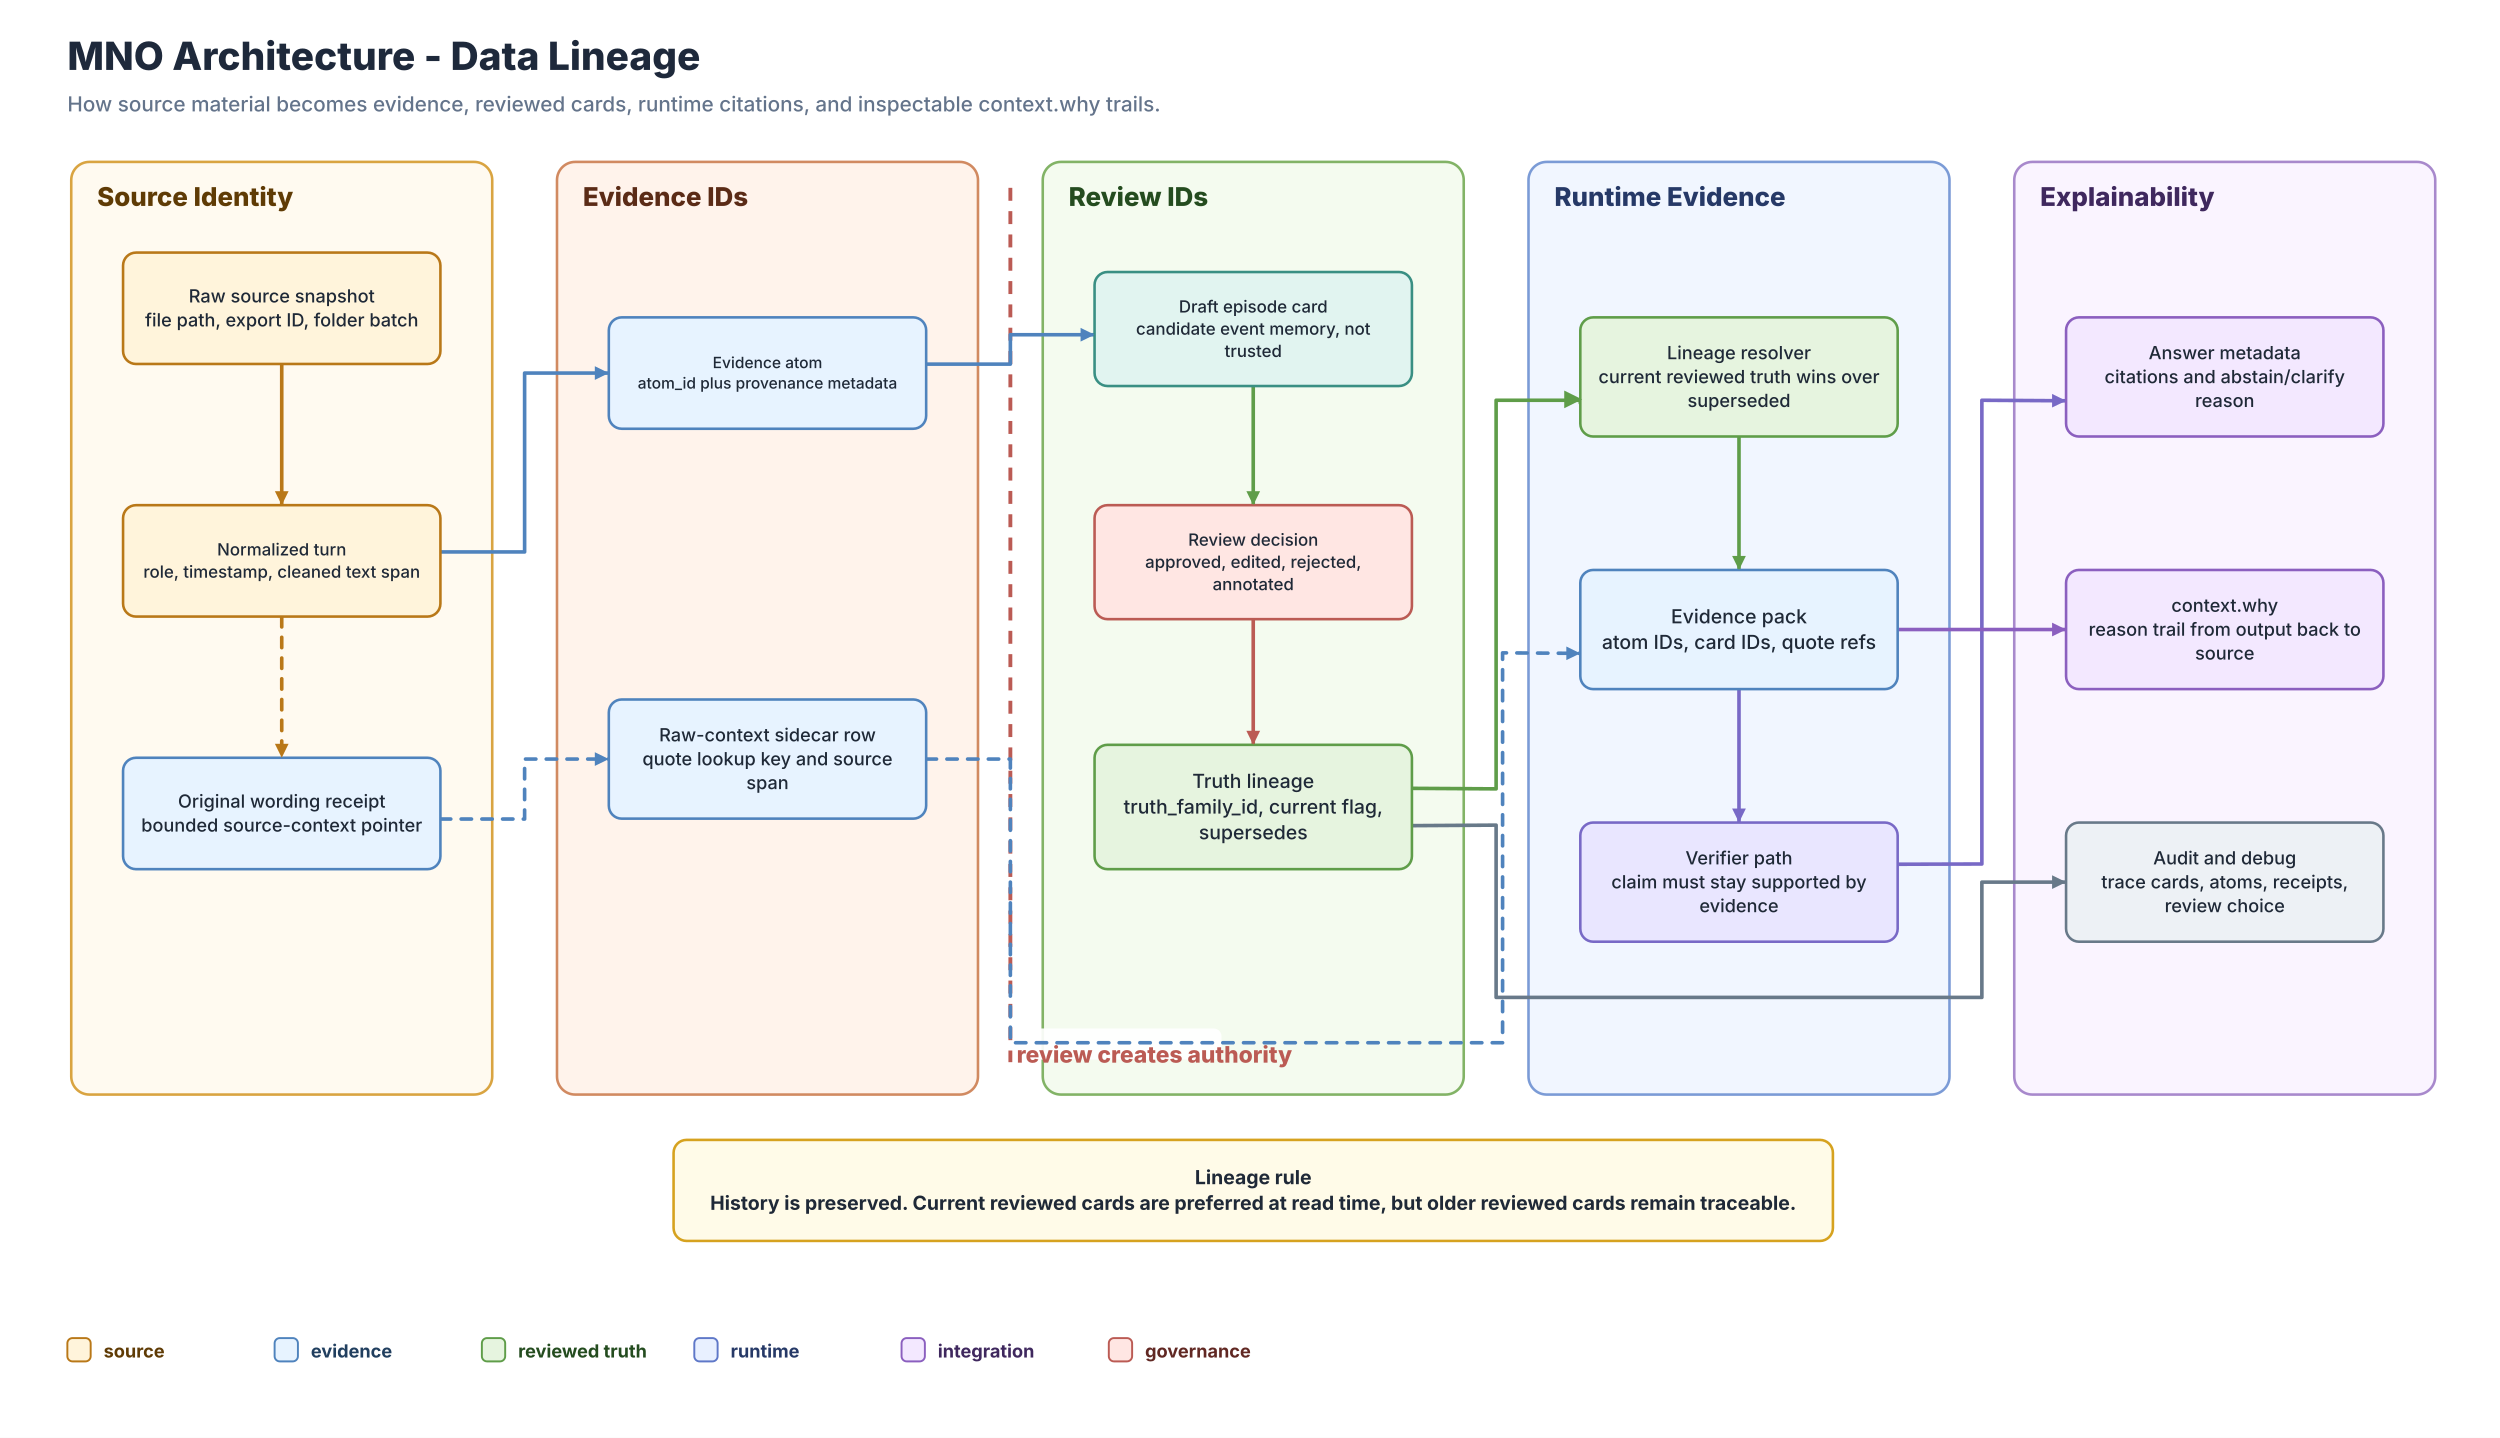
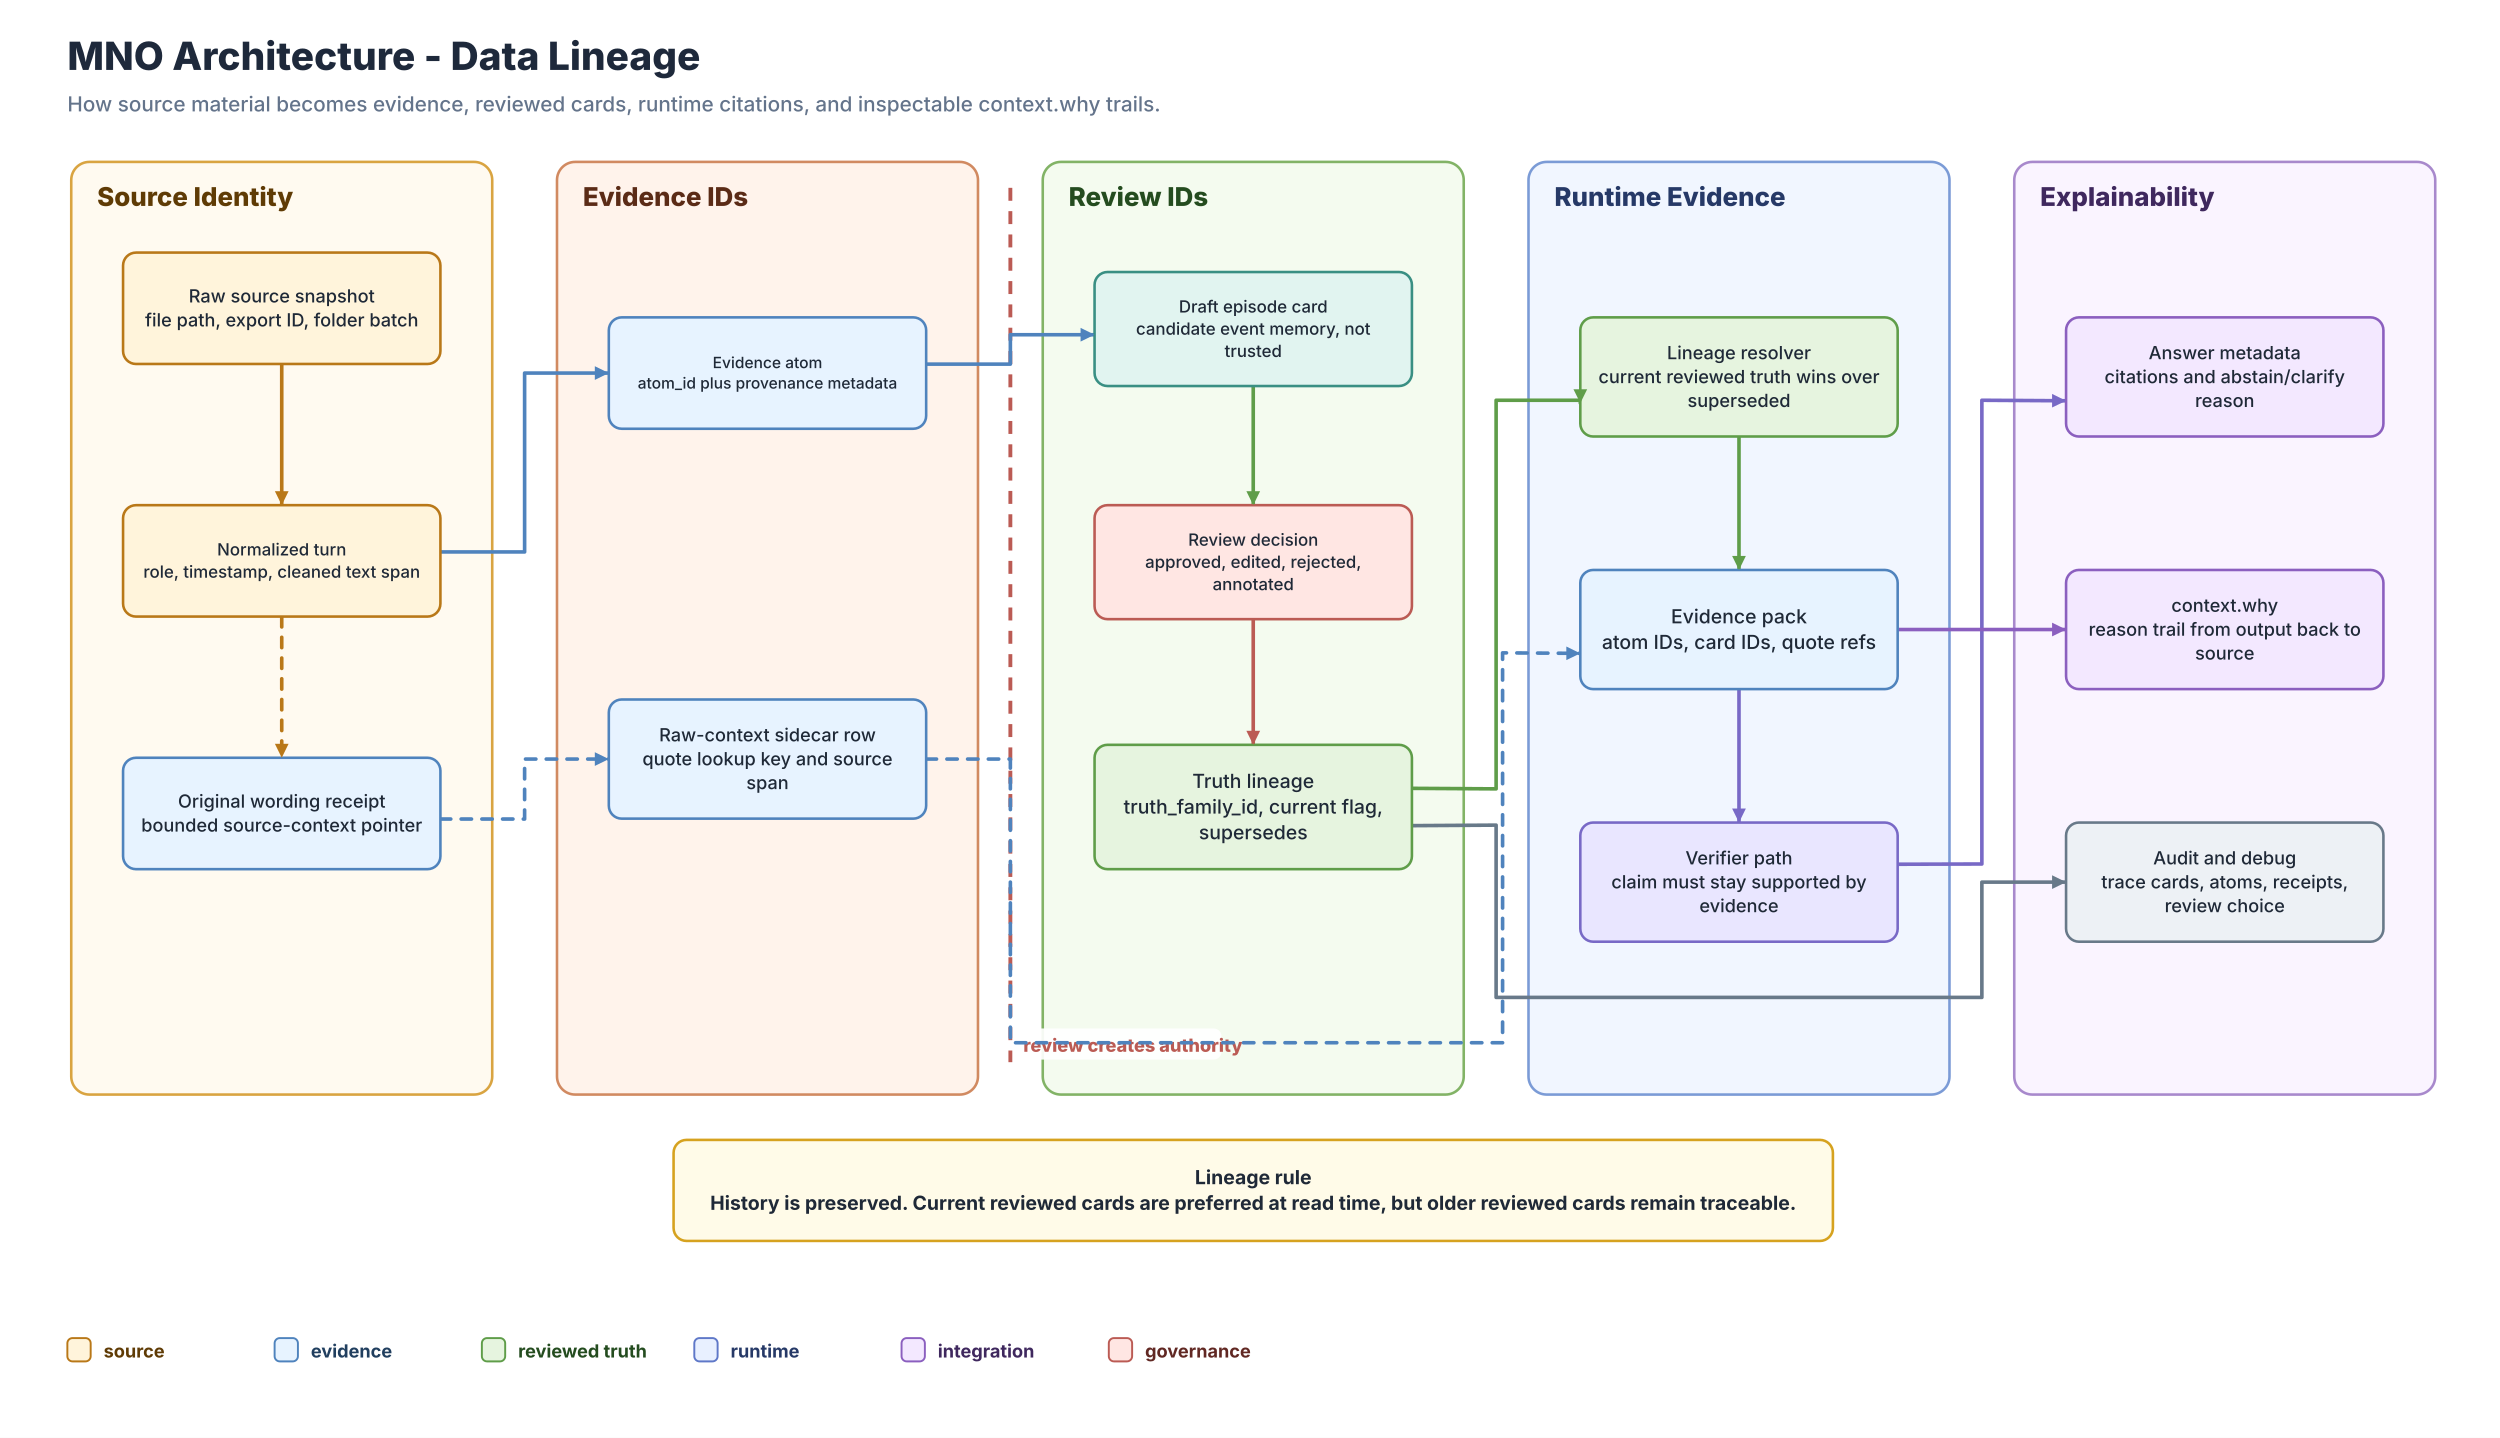
- <svg xmlns="http://www.w3.org/2000/svg" width="1930" height="1110" viewBox="0 0 1930 1110" role="img" aria-label="MNO Architecture - Data Lineage" version="1.1" id="svg77">
-   <defs id="defs77" />
-   <rect width="100%" height="100%" fill="#ffffff" id="rect1" />
-   <text x="52" y="54" font-family="Segoe UI, Inter, Arial, sans-serif" font-size="30" font-weight="800" fill="#1e293b" id="text1">MNO Architecture - Data Lineage</text>
-   <text x="52" y="86" font-family="Segoe UI, Inter, Arial, sans-serif" font-size="16" font-weight="500" fill="#64748b" id="text2">How source material becomes evidence, reviewed cards, runtime citations, and inspectable context.why trails.</text>
-   <rect x="55" y="125" width="325" height="720" rx="14" fill="#fffaf0" stroke="#d9a441" stroke-width="2" id="rect2" />
-   <text x="75.0" y="159.0" font-family="Segoe UI, Inter, Arial, sans-serif" font-size="20" font-weight="800" fill="#5f3b05" id="text3">Source Identity</text>
-   <rect x="430" y="125" width="325" height="720" rx="14" fill="#fff3eb" stroke="#d18a61" stroke-width="2" id="rect3" />
-   <text x="450.0" y="159.0" font-family="Segoe UI, Inter, Arial, sans-serif" font-size="20" font-weight="800" fill="#5b2b16" id="text4">Evidence IDs</text>
-   <rect x="805" y="125" width="325" height="720" rx="14" fill="#f4fbef" stroke="#82b366" stroke-width="2" id="rect4" />
-   <text x="825.0" y="159.0" font-family="Segoe UI, Inter, Arial, sans-serif" font-size="20" font-weight="800" fill="#244c1f" id="text5">Review IDs</text>
-   <rect x="1180" y="125" width="325" height="720" rx="14" fill="#f1f6ff" stroke="#7b9bd6" stroke-width="2" id="rect5" />
-   <text x="1200.0" y="159.0" font-family="Segoe UI, Inter, Arial, sans-serif" font-size="20" font-weight="800" fill="#263967" id="text6">Runtime Evidence</text>
-   <rect x="1555" y="125" width="325" height="720" rx="14" fill="#faf4ff" stroke="#a889cc" stroke-width="2" id="rect6" />
-   <text x="1575.0" y="159.0" font-family="Segoe UI, Inter, Arial, sans-serif" font-size="20" font-weight="800" fill="#3f285e" id="text7">Explainability</text>
-   <line x1="780.0" y1="145.0" x2="780.0" y2="820.0" stroke="#bb5b54" stroke-width="3" stroke-dasharray="10 8" id="line7" />
-   <rect x="785.0" y="794.0" width="158" height="24" rx="6" fill="#ffffff" fill-opacity="0.92" id="rect7" />
-   <text x="784.857" y="820.361" font-family="'Segoe UI', Inter, Arial, sans-serif" font-size="17.595px" font-weight="800" fill="#bb5b54" id="text8" style="stroke-width:1.257">review creates authority</text>
-   <polyline points="217.5,281.0 217.5,390.0" fill="none" stroke="#b97818" stroke-width="2.8" stroke-linecap="round" stroke-linejoin="round" id="polyline8" />
-   <polyline points="217.5,476.0 217.5,585.0" fill="none" stroke="#b97818" stroke-width="2.8" stroke-linecap="round" stroke-linejoin="round" stroke-dasharray="8 8" id="polyline9" />
-   <polyline points="340.0,426.1 405.0,426.1 405.0,288.0 470.0,288.0" fill="none" stroke="#4f83bd" stroke-width="2.8" stroke-linecap="round" stroke-linejoin="round" id="polyline10" />
-   <polyline points="340.0,632.3 405.0,632.3 405.0,586.0 470.0,586.0" fill="none" stroke="#4f83bd" stroke-width="2.8" stroke-linecap="round" stroke-linejoin="round" stroke-dasharray="8 8" id="polyline11" />
-   <polyline points="715.0,281.1 780.0,281.1 780.0,258.4 845.0,258.4" fill="none" stroke="#4f83bd" stroke-width="2.8" stroke-linecap="round" stroke-linejoin="round" id="polyline12" />
-   <polyline points="967.5,298.0 967.5,390.0" fill="none" stroke="#5f9d49" stroke-width="2.8" stroke-linecap="round" stroke-linejoin="round" id="polyline13" />
-   <polyline points="967.5,478.0 967.5,575.0" fill="none" stroke="#bb5b54" stroke-width="2.8" stroke-linecap="round" stroke-linejoin="round" id="polyline14" />
-   <polyline points="1090.0,608.6 1155.0,609.0 1155.0,309.0 1220.0,309.0 1220.0,311.2" fill="none" stroke="#5f9d49" stroke-width="2.8" stroke-linecap="round" stroke-linejoin="round" id="polyline15" />
-   <polyline points="715.0,586.0 780.0,586.0 780.0,805.0 1160.0,805.0 1160.0,504.0 1220.0,504.4" fill="none" stroke="#4f83bd" stroke-width="2.8" stroke-linecap="round" stroke-linejoin="round" stroke-dasharray="8 8" id="polyline16" />
-   <polyline points="1342.5,337.0 1342.5,440.0" fill="none" stroke="#5f9d49" stroke-width="2.8" stroke-linecap="round" stroke-linejoin="round" id="polyline17" />
-   <polyline points="1342.5,532.0 1342.5,635.0" fill="none" stroke="#7869c6" stroke-width="2.8" stroke-linecap="round" stroke-linejoin="round" id="polyline18" />
-   <polyline points="1465.0,667.2 1530.0,667.0 1530.0,309.0 1595.0,309.4" fill="none" stroke="#7869c6" stroke-width="2.8" stroke-linecap="round" stroke-linejoin="round" id="polyline19" />
-   <polyline points="1465.0,486.0 1595.0,486.0" fill="none" stroke="#8b5fbf" stroke-width="2.8" stroke-linecap="round" stroke-linejoin="round" id="polyline20" />
-   <polyline points="1090.0,637.4 1155.0,637.0 1155.0,770.0 1530.0,770.0 1530.0,681.0 1595.0,681.0" fill="none" stroke="#687989" stroke-width="2.8" stroke-linecap="round" stroke-linejoin="round" id="polyline21" />
-   <rect x="95" y="195" width="245" height="86" rx="10" fill="#fff4db" stroke="#b97818" stroke-width="2" id="rect21" />
-   <g class="node-label" id="g22">
-     <text x="217.5" y="233.5" text-anchor="middle" font-family="Segoe UI, Inter, Arial, sans-serif" font-size="14" font-weight="500" fill="#1f2937" id="text21">Raw source snapshot</text>
-     <text x="217.5" y="252.0" text-anchor="middle" font-family="Segoe UI, Inter, Arial, sans-serif" font-size="14" font-weight="500" fill="#1f2937" id="text22">file path, export ID, folder batch</text>
+ <svg xmlns="http://www.w3.org/2000/svg" width="1930" height="1110" viewBox="0 0 1930 1110" role="img" aria-label="MNO Architecture - Data Lineage">
+   <rect width="100%" height="100%" fill="#ffffff" />
+   <text x="52" y="54" font-family="Segoe UI, Inter, Arial, sans-serif" font-size="30" font-weight="800" fill="#1e293b">MNO Architecture - Data Lineage</text>
+   <text x="52" y="86" font-family="Segoe UI, Inter, Arial, sans-serif" font-size="16" font-weight="500" fill="#64748b">How source material becomes evidence, reviewed cards, runtime citations, and inspectable context.why trails.</text>
+   <rect x="55" y="125" width="325" height="720" rx="14" fill="#fffaf0" stroke="#d9a441" stroke-width="2" />
+   <text x="75.0" y="159.0" font-family="Segoe UI, Inter, Arial, sans-serif" font-size="20" font-weight="800" fill="#5f3b05">Source Identity</text>
+   <rect x="430" y="125" width="325" height="720" rx="14" fill="#fff3eb" stroke="#d18a61" stroke-width="2" />
+   <text x="450.0" y="159.0" font-family="Segoe UI, Inter, Arial, sans-serif" font-size="20" font-weight="800" fill="#5b2b16">Evidence IDs</text>
+   <rect x="805" y="125" width="325" height="720" rx="14" fill="#f4fbef" stroke="#82b366" stroke-width="2" />
+   <text x="825.0" y="159.0" font-family="Segoe UI, Inter, Arial, sans-serif" font-size="20" font-weight="800" fill="#244c1f">Review IDs</text>
+   <rect x="1180" y="125" width="325" height="720" rx="14" fill="#f1f6ff" stroke="#7b9bd6" stroke-width="2" />
+   <text x="1200.0" y="159.0" font-family="Segoe UI, Inter, Arial, sans-serif" font-size="20" font-weight="800" fill="#263967">Runtime Evidence</text>
+   <rect x="1555" y="125" width="325" height="720" rx="14" fill="#faf4ff" stroke="#a889cc" stroke-width="2" />
+   <text x="1575.0" y="159.0" font-family="Segoe UI, Inter, Arial, sans-serif" font-size="20" font-weight="800" fill="#3f285e">Explainability</text>
+   <line x1="780.0" y1="145.0" x2="780.0" y2="820.0" stroke="#bb5b54" stroke-width="3" stroke-dasharray="10 8" />
+   <rect x="785.0" y="794.0" width="158" height="24" rx="6" fill="#ffffff" fill-opacity="0.92" />
+   <text x="790.0" y="812.0" font-family="Segoe UI, Inter, Arial, sans-serif" font-size="14" font-weight="800" fill="#bb5b54">review creates authority</text>
+   <polyline points="217.5,281.0 217.5,390.0" fill="none" stroke="#b97818" stroke-width="2.8" stroke-linecap="round" stroke-linejoin="round" />
+   <polyline points="217.5,476.0 217.5,585.0" fill="none" stroke="#b97818" stroke-width="2.8" stroke-linecap="round" stroke-linejoin="round" stroke-dasharray="8 8" />
+   <polyline points="340.0,426.1 405.0,426.1 405.0,288.0 470.0,288.0" fill="none" stroke="#4f83bd" stroke-width="2.8" stroke-linecap="round" stroke-linejoin="round" />
+   <polyline points="340.0,632.3 405.0,632.3 405.0,586.0 470.0,586.0" fill="none" stroke="#4f83bd" stroke-width="2.8" stroke-linecap="round" stroke-linejoin="round" stroke-dasharray="8 8" />
+   <polyline points="715.0,281.1 780.0,281.1 780.0,258.4 845.0,258.4" fill="none" stroke="#4f83bd" stroke-width="2.8" stroke-linecap="round" stroke-linejoin="round" />
+   <polyline points="967.5,298.0 967.5,390.0" fill="none" stroke="#5f9d49" stroke-width="2.8" stroke-linecap="round" stroke-linejoin="round" />
+   <polyline points="967.5,478.0 967.5,575.0" fill="none" stroke="#bb5b54" stroke-width="2.8" stroke-linecap="round" stroke-linejoin="round" />
+   <polyline points="1090.0,608.6 1155.0,609.0 1155.0,309.0 1220.0,309.0 1220.0,311.2" fill="none" stroke="#5f9d49" stroke-width="2.8" stroke-linecap="round" stroke-linejoin="round" />
+   <polyline points="715.0,586.0 780.0,586.0 780.0,805.0 1160.0,805.0 1160.0,504.0 1220.0,504.4" fill="none" stroke="#4f83bd" stroke-width="2.8" stroke-linecap="round" stroke-linejoin="round" stroke-dasharray="8 8" />
+   <polyline points="1342.5,337.0 1342.5,440.0" fill="none" stroke="#5f9d49" stroke-width="2.8" stroke-linecap="round" stroke-linejoin="round" />
+   <polyline points="1342.5,532.0 1342.5,635.0" fill="none" stroke="#7869c6" stroke-width="2.8" stroke-linecap="round" stroke-linejoin="round" />
+   <polyline points="1465.0,667.2 1530.0,667.0 1530.0,309.0 1595.0,309.4" fill="none" stroke="#7869c6" stroke-width="2.8" stroke-linecap="round" stroke-linejoin="round" />
+   <polyline points="1465.0,486.0 1595.0,486.0" fill="none" stroke="#8b5fbf" stroke-width="2.8" stroke-linecap="round" stroke-linejoin="round" />
+   <polyline points="1090.0,637.4 1155.0,637.0 1155.0,770.0 1530.0,770.0 1530.0,681.0 1595.0,681.0" fill="none" stroke="#687989" stroke-width="2.8" stroke-linecap="round" stroke-linejoin="round" />
+   <rect x="95" y="195" width="245" height="86" rx="10" fill="#fff4db" stroke="#b97818" stroke-width="2" />
+   <g class="node-label">
+     <text x="217.5" y="233.5" text-anchor="middle" font-family="Segoe UI, Inter, Arial, sans-serif" font-size="14" font-weight="500" fill="#1f2937">Raw source snapshot</text>
+     <text x="217.5" y="252.0" text-anchor="middle" font-family="Segoe UI, Inter, Arial, sans-serif" font-size="14" font-weight="500" fill="#1f2937">file path, export ID, folder batch</text>
  </g>
-   <rect x="95" y="390" width="245" height="86" rx="10" fill="#fff4db" stroke="#b97818" stroke-width="2" id="rect22" />
-   <g class="node-label" id="g24">
-     <text x="217.5" y="428.8" text-anchor="middle" font-family="Segoe UI, Inter, Arial, sans-serif" font-size="13" font-weight="500" fill="#1f2937" id="text23">Normalized turn</text>
-     <text x="217.5" y="446.0" text-anchor="middle" font-family="Segoe UI, Inter, Arial, sans-serif" font-size="13" font-weight="500" fill="#1f2937" id="text24">role, timestamp, cleaned text span</text>
+   <rect x="95" y="390" width="245" height="86" rx="10" fill="#fff4db" stroke="#b97818" stroke-width="2" />
+   <g class="node-label">
+     <text x="217.5" y="428.8" text-anchor="middle" font-family="Segoe UI, Inter, Arial, sans-serif" font-size="13" font-weight="500" fill="#1f2937">Normalized turn</text>
+     <text x="217.5" y="446.0" text-anchor="middle" font-family="Segoe UI, Inter, Arial, sans-serif" font-size="13" font-weight="500" fill="#1f2937">role, timestamp, cleaned text span</text>
  </g>
-   <rect x="95" y="585" width="245" height="86" rx="10" fill="#e7f3ff" stroke="#4f83bd" stroke-width="2" id="rect24" />
-   <g class="node-label" id="g26">
-     <text x="217.5" y="623.5" text-anchor="middle" font-family="Segoe UI, Inter, Arial, sans-serif" font-size="14" font-weight="500" fill="#1f2937" id="text25">Original wording receipt</text>
-     <text x="217.5" y="642.0" text-anchor="middle" font-family="Segoe UI, Inter, Arial, sans-serif" font-size="14" font-weight="500" fill="#1f2937" id="text26">bounded source-context pointer</text>
+   <rect x="95" y="585" width="245" height="86" rx="10" fill="#e7f3ff" stroke="#4f83bd" stroke-width="2" />
+   <g class="node-label">
+     <text x="217.5" y="623.5" text-anchor="middle" font-family="Segoe UI, Inter, Arial, sans-serif" font-size="14" font-weight="500" fill="#1f2937">Original wording receipt</text>
+     <text x="217.5" y="642.0" text-anchor="middle" font-family="Segoe UI, Inter, Arial, sans-serif" font-size="14" font-weight="500" fill="#1f2937">bounded source-context pointer</text>
  </g>
-   <rect x="470" y="245" width="245" height="86" rx="10" fill="#e7f3ff" stroke="#4f83bd" stroke-width="2" id="rect26" />
-   <g class="node-label" id="g28">
-     <text x="592.5" y="284.2" text-anchor="middle" font-family="Segoe UI, Inter, Arial, sans-serif" font-size="12" font-weight="500" fill="#1f2937" id="text27">Evidence atom</text>
-     <text x="592.5" y="300.0" text-anchor="middle" font-family="Segoe UI, Inter, Arial, sans-serif" font-size="12" font-weight="500" fill="#1f2937" id="text28">atom_id plus provenance metadata</text>
+   <rect x="470" y="245" width="245" height="86" rx="10" fill="#e7f3ff" stroke="#4f83bd" stroke-width="2" />
+   <g class="node-label">
+     <text x="592.5" y="284.2" text-anchor="middle" font-family="Segoe UI, Inter, Arial, sans-serif" font-size="12" font-weight="500" fill="#1f2937">Evidence atom</text>
+     <text x="592.5" y="300.0" text-anchor="middle" font-family="Segoe UI, Inter, Arial, sans-serif" font-size="12" font-weight="500" fill="#1f2937">atom_id plus provenance metadata</text>
  </g>
-   <rect x="470" y="540" width="245" height="92" rx="10" fill="#e7f3ff" stroke="#4f83bd" stroke-width="2" id="rect28" />
-   <g class="node-label" id="g31">
-     <text x="592.5" y="572.3" text-anchor="middle" font-family="Segoe UI, Inter, Arial, sans-serif" font-size="14" font-weight="500" fill="#1f2937" id="text29">Raw-context sidecar row</text>
-     <text x="592.5" y="590.8" text-anchor="middle" font-family="Segoe UI, Inter, Arial, sans-serif" font-size="14" font-weight="500" fill="#1f2937" id="text30">quote lookup key and source</text>
-     <text x="592.5" y="609.2" text-anchor="middle" font-family="Segoe UI, Inter, Arial, sans-serif" font-size="14" font-weight="500" fill="#1f2937" id="text31">span</text>
+   <rect x="470" y="540" width="245" height="92" rx="10" fill="#e7f3ff" stroke="#4f83bd" stroke-width="2" />
+   <g class="node-label">
+     <text x="592.5" y="572.3" text-anchor="middle" font-family="Segoe UI, Inter, Arial, sans-serif" font-size="14" font-weight="500" fill="#1f2937">Raw-context sidecar row</text>
+     <text x="592.5" y="590.8" text-anchor="middle" font-family="Segoe UI, Inter, Arial, sans-serif" font-size="14" font-weight="500" fill="#1f2937">quote lookup key and source</text>
+     <text x="592.5" y="609.2" text-anchor="middle" font-family="Segoe UI, Inter, Arial, sans-serif" font-size="14" font-weight="500" fill="#1f2937">span</text>
  </g>
-   <rect x="845" y="210" width="245" height="88" rx="10" fill="#e1f4f0" stroke="#398f83" stroke-width="2" id="rect31" />
-   <g class="node-label" id="g34">
-     <text x="967.5" y="241.3" text-anchor="middle" font-family="Segoe UI, Inter, Arial, sans-serif" font-size="13" font-weight="500" fill="#1f2937" id="text32">Draft episode card</text>
-     <text x="967.5" y="258.4" text-anchor="middle" font-family="Segoe UI, Inter, Arial, sans-serif" font-size="13" font-weight="500" fill="#1f2937" id="text33">candidate event memory, not</text>
-     <text x="967.5" y="275.6" text-anchor="middle" font-family="Segoe UI, Inter, Arial, sans-serif" font-size="13" font-weight="500" fill="#1f2937" id="text34">trusted</text>
+   <rect x="845" y="210" width="245" height="88" rx="10" fill="#e1f4f0" stroke="#398f83" stroke-width="2" />
+   <g class="node-label">
+     <text x="967.5" y="241.3" text-anchor="middle" font-family="Segoe UI, Inter, Arial, sans-serif" font-size="13" font-weight="500" fill="#1f2937">Draft episode card</text>
+     <text x="967.5" y="258.4" text-anchor="middle" font-family="Segoe UI, Inter, Arial, sans-serif" font-size="13" font-weight="500" fill="#1f2937">candidate event memory, not</text>
+     <text x="967.5" y="275.6" text-anchor="middle" font-family="Segoe UI, Inter, Arial, sans-serif" font-size="13" font-weight="500" fill="#1f2937">trusted</text>
  </g>
-   <rect x="845" y="390" width="245" height="88" rx="10" fill="#ffe6e3" stroke="#bb5b54" stroke-width="2" id="rect34" />
-   <g class="node-label" id="g37">
-     <text x="967.5" y="421.3" text-anchor="middle" font-family="Segoe UI, Inter, Arial, sans-serif" font-size="13" font-weight="500" fill="#1f2937" id="text35">Review decision</text>
-     <text x="967.5" y="438.4" text-anchor="middle" font-family="Segoe UI, Inter, Arial, sans-serif" font-size="13" font-weight="500" fill="#1f2937" id="text36">approved, edited, rejected,</text>
-     <text x="967.5" y="455.6" text-anchor="middle" font-family="Segoe UI, Inter, Arial, sans-serif" font-size="13" font-weight="500" fill="#1f2937" id="text37">annotated</text>
+   <rect x="845" y="390" width="245" height="88" rx="10" fill="#ffe6e3" stroke="#bb5b54" stroke-width="2" />
+   <g class="node-label">
+     <text x="967.5" y="421.3" text-anchor="middle" font-family="Segoe UI, Inter, Arial, sans-serif" font-size="13" font-weight="500" fill="#1f2937">Review decision</text>
+     <text x="967.5" y="438.4" text-anchor="middle" font-family="Segoe UI, Inter, Arial, sans-serif" font-size="13" font-weight="500" fill="#1f2937">approved, edited, rejected,</text>
+     <text x="967.5" y="455.6" text-anchor="middle" font-family="Segoe UI, Inter, Arial, sans-serif" font-size="13" font-weight="500" fill="#1f2937">annotated</text>
  </g>
-   <rect x="845" y="575" width="245" height="96" rx="10" fill="#e6f4df" stroke="#5f9d49" stroke-width="2" id="rect37" />
-   <g class="node-label" id="g40">
-     <text x="967.5" y="608.3" text-anchor="middle" font-family="Segoe UI, Inter, Arial, sans-serif" font-size="15" font-weight="500" fill="#1f2937" id="text38">Truth lineage</text>
-     <text x="967.5" y="628.1" text-anchor="middle" font-family="Segoe UI, Inter, Arial, sans-serif" font-size="15" font-weight="500" fill="#1f2937" id="text39">truth_family_id, current flag,</text>
-     <text x="967.5" y="647.9" text-anchor="middle" font-family="Segoe UI, Inter, Arial, sans-serif" font-size="15" font-weight="500" fill="#1f2937" id="text40">supersedes</text>
+   <rect x="845" y="575" width="245" height="96" rx="10" fill="#e6f4df" stroke="#5f9d49" stroke-width="2" />
+   <g class="node-label">
+     <text x="967.5" y="608.3" text-anchor="middle" font-family="Segoe UI, Inter, Arial, sans-serif" font-size="15" font-weight="500" fill="#1f2937">Truth lineage</text>
+     <text x="967.5" y="628.1" text-anchor="middle" font-family="Segoe UI, Inter, Arial, sans-serif" font-size="15" font-weight="500" fill="#1f2937">truth_family_id, current flag,</text>
+     <text x="967.5" y="647.9" text-anchor="middle" font-family="Segoe UI, Inter, Arial, sans-serif" font-size="15" font-weight="500" fill="#1f2937">supersedes</text>
  </g>
-   <rect x="1220" y="245" width="245" height="92" rx="10" fill="#e6f4df" stroke="#5f9d49" stroke-width="2" id="rect40" />
-   <g class="node-label" id="g43">
-     <text x="1342.5" y="277.3" text-anchor="middle" font-family="Segoe UI, Inter, Arial, sans-serif" font-size="14" font-weight="500" fill="#1f2937" id="text41">Lineage resolver</text>
-     <text x="1342.5" y="295.8" text-anchor="middle" font-family="Segoe UI, Inter, Arial, sans-serif" font-size="14" font-weight="500" fill="#1f2937" id="text42">current reviewed truth wins over</text>
-     <text x="1342.5" y="314.2" text-anchor="middle" font-family="Segoe UI, Inter, Arial, sans-serif" font-size="14" font-weight="500" fill="#1f2937" id="text43">superseded</text>
+   <rect x="1220" y="245" width="245" height="92" rx="10" fill="#e6f4df" stroke="#5f9d49" stroke-width="2" />
+   <g class="node-label">
+     <text x="1342.5" y="277.3" text-anchor="middle" font-family="Segoe UI, Inter, Arial, sans-serif" font-size="14" font-weight="500" fill="#1f2937">Lineage resolver</text>
+     <text x="1342.5" y="295.8" text-anchor="middle" font-family="Segoe UI, Inter, Arial, sans-serif" font-size="14" font-weight="500" fill="#1f2937">current reviewed truth wins over</text>
+     <text x="1342.5" y="314.2" text-anchor="middle" font-family="Segoe UI, Inter, Arial, sans-serif" font-size="14" font-weight="500" fill="#1f2937">superseded</text>
  </g>
-   <rect x="1220" y="440" width="245" height="92" rx="10" fill="#e7f3ff" stroke="#4f83bd" stroke-width="2" id="rect43" />
-   <g class="node-label" id="g45">
-     <text x="1342.5" y="481.2" text-anchor="middle" font-family="Segoe UI, Inter, Arial, sans-serif" font-size="15" font-weight="500" fill="#1f2937" id="text44">Evidence pack</text>
-     <text x="1342.5" y="501.0" text-anchor="middle" font-family="Segoe UI, Inter, Arial, sans-serif" font-size="15" font-weight="500" fill="#1f2937" id="text45">atom IDs, card IDs, quote refs</text>
+   <rect x="1220" y="440" width="245" height="92" rx="10" fill="#e7f3ff" stroke="#4f83bd" stroke-width="2" />
+   <g class="node-label">
+     <text x="1342.5" y="481.2" text-anchor="middle" font-family="Segoe UI, Inter, Arial, sans-serif" font-size="15" font-weight="500" fill="#1f2937">Evidence pack</text>
+     <text x="1342.5" y="501.0" text-anchor="middle" font-family="Segoe UI, Inter, Arial, sans-serif" font-size="15" font-weight="500" fill="#1f2937">atom IDs, card IDs, quote refs</text>
  </g>
-   <rect x="1220" y="635" width="245" height="92" rx="10" fill="#e9e6ff" stroke="#7869c6" stroke-width="2" id="rect45" />
-   <g class="node-label" id="g48">
-     <text x="1342.5" y="667.3" text-anchor="middle" font-family="Segoe UI, Inter, Arial, sans-serif" font-size="14" font-weight="500" fill="#1f2937" id="text46">Verifier path</text>
-     <text x="1342.5" y="685.8" text-anchor="middle" font-family="Segoe UI, Inter, Arial, sans-serif" font-size="14" font-weight="500" fill="#1f2937" id="text47">claim must stay supported by</text>
-     <text x="1342.5" y="704.2" text-anchor="middle" font-family="Segoe UI, Inter, Arial, sans-serif" font-size="14" font-weight="500" fill="#1f2937" id="text48">evidence</text>
+   <rect x="1220" y="635" width="245" height="92" rx="10" fill="#e9e6ff" stroke="#7869c6" stroke-width="2" />
+   <g class="node-label">
+     <text x="1342.5" y="667.3" text-anchor="middle" font-family="Segoe UI, Inter, Arial, sans-serif" font-size="14" font-weight="500" fill="#1f2937">Verifier path</text>
+     <text x="1342.5" y="685.8" text-anchor="middle" font-family="Segoe UI, Inter, Arial, sans-serif" font-size="14" font-weight="500" fill="#1f2937">claim must stay supported by</text>
+     <text x="1342.5" y="704.2" text-anchor="middle" font-family="Segoe UI, Inter, Arial, sans-serif" font-size="14" font-weight="500" fill="#1f2937">evidence</text>
  </g>
-   <rect x="1595" y="245" width="245" height="92" rx="10" fill="#f3e8ff" stroke="#8b5fbf" stroke-width="2" id="rect48" />
-   <g class="node-label" id="g51">
-     <text x="1717.5" y="277.3" text-anchor="middle" font-family="Segoe UI, Inter, Arial, sans-serif" font-size="14" font-weight="500" fill="#1f2937" id="text49">Answer metadata</text>
-     <text x="1717.5" y="295.8" text-anchor="middle" font-family="Segoe UI, Inter, Arial, sans-serif" font-size="14" font-weight="500" fill="#1f2937" id="text50">citations and abstain/clarify</text>
-     <text x="1717.5" y="314.2" text-anchor="middle" font-family="Segoe UI, Inter, Arial, sans-serif" font-size="14" font-weight="500" fill="#1f2937" id="text51">reason</text>
+   <rect x="1595" y="245" width="245" height="92" rx="10" fill="#f3e8ff" stroke="#8b5fbf" stroke-width="2" />
+   <g class="node-label">
+     <text x="1717.5" y="277.3" text-anchor="middle" font-family="Segoe UI, Inter, Arial, sans-serif" font-size="14" font-weight="500" fill="#1f2937">Answer metadata</text>
+     <text x="1717.5" y="295.8" text-anchor="middle" font-family="Segoe UI, Inter, Arial, sans-serif" font-size="14" font-weight="500" fill="#1f2937">citations and abstain/clarify</text>
+     <text x="1717.5" y="314.2" text-anchor="middle" font-family="Segoe UI, Inter, Arial, sans-serif" font-size="14" font-weight="500" fill="#1f2937">reason</text>
  </g>
-   <rect x="1595" y="440" width="245" height="92" rx="10" fill="#f3e8ff" stroke="#8b5fbf" stroke-width="2" id="rect51" />
-   <g class="node-label" id="g54">
-     <text x="1717.5" y="472.3" text-anchor="middle" font-family="Segoe UI, Inter, Arial, sans-serif" font-size="14" font-weight="500" fill="#1f2937" id="text52">context.why</text>
-     <text x="1717.5" y="490.8" text-anchor="middle" font-family="Segoe UI, Inter, Arial, sans-serif" font-size="14" font-weight="500" fill="#1f2937" id="text53">reason trail from output back to</text>
-     <text x="1717.5" y="509.2" text-anchor="middle" font-family="Segoe UI, Inter, Arial, sans-serif" font-size="14" font-weight="500" fill="#1f2937" id="text54">source</text>
+   <rect x="1595" y="440" width="245" height="92" rx="10" fill="#f3e8ff" stroke="#8b5fbf" stroke-width="2" />
+   <g class="node-label">
+     <text x="1717.5" y="472.3" text-anchor="middle" font-family="Segoe UI, Inter, Arial, sans-serif" font-size="14" font-weight="500" fill="#1f2937">context.why</text>
+     <text x="1717.5" y="490.8" text-anchor="middle" font-family="Segoe UI, Inter, Arial, sans-serif" font-size="14" font-weight="500" fill="#1f2937">reason trail from output back to</text>
+     <text x="1717.5" y="509.2" text-anchor="middle" font-family="Segoe UI, Inter, Arial, sans-serif" font-size="14" font-weight="500" fill="#1f2937">source</text>
  </g>
-   <rect x="1595" y="635" width="245" height="92" rx="10" fill="#edf1f5" stroke="#687989" stroke-width="2" id="rect54" />
-   <g class="node-label" id="g57">
-     <text x="1717.5" y="667.3" text-anchor="middle" font-family="Segoe UI, Inter, Arial, sans-serif" font-size="14" font-weight="500" fill="#1f2937" id="text55">Audit and debug</text>
-     <text x="1717.5" y="685.8" text-anchor="middle" font-family="Segoe UI, Inter, Arial, sans-serif" font-size="14" font-weight="500" fill="#1f2937" id="text56">trace cards, atoms, receipts,</text>
-     <text x="1717.5" y="704.2" text-anchor="middle" font-family="Segoe UI, Inter, Arial, sans-serif" font-size="14" font-weight="500" fill="#1f2937" id="text57">review choice</text>
+   <rect x="1595" y="635" width="245" height="92" rx="10" fill="#edf1f5" stroke="#687989" stroke-width="2" />
+   <g class="node-label">
+     <text x="1717.5" y="667.3" text-anchor="middle" font-family="Segoe UI, Inter, Arial, sans-serif" font-size="14" font-weight="500" fill="#1f2937">Audit and debug</text>
+     <text x="1717.5" y="685.8" text-anchor="middle" font-family="Segoe UI, Inter, Arial, sans-serif" font-size="14" font-weight="500" fill="#1f2937">trace cards, atoms, receipts,</text>
+     <text x="1717.5" y="704.2" text-anchor="middle" font-family="Segoe UI, Inter, Arial, sans-serif" font-size="14" font-weight="500" fill="#1f2937">review choice</text>
  </g>
-   <rect x="520" y="880" width="895" height="78" rx="10" fill="#fffbe8" stroke="#d6a21f" stroke-width="2" id="rect57" />
-   <g class="node-label" id="g59">
-     <text x="967.5" y="914.2" text-anchor="middle" font-family="Segoe UI, Inter, Arial, sans-serif" font-size="15" font-weight="700" fill="#1f2937" id="text58">Lineage rule</text>
-     <text x="967.5" y="934.0" text-anchor="middle" font-family="Segoe UI, Inter, Arial, sans-serif" font-size="15" font-weight="700" fill="#1f2937" id="text59">History is preserved. Current reviewed cards are preferred at read time, but older reviewed cards remain traceable.</text>
+   <rect x="520" y="880" width="895" height="78" rx="10" fill="#fffbe8" stroke="#d6a21f" stroke-width="2" />
+   <g class="node-label">
+     <text x="967.5" y="914.2" text-anchor="middle" font-family="Segoe UI, Inter, Arial, sans-serif" font-size="15" font-weight="700" fill="#1f2937">Lineage rule</text>
+     <text x="967.5" y="934.0" text-anchor="middle" font-family="Segoe UI, Inter, Arial, sans-serif" font-size="15" font-weight="700" fill="#1f2937">History is preserved. Current reviewed cards are preferred at read time, but older reviewed cards remain traceable.</text>
  </g>
-   <polygon points="217.5,390.0 212.2,379.2 222.8,379.2" fill="#b97818" id="polygon59" />
-   <polygon points="217.5,585.0 212.2,574.2 222.8,574.2" fill="#b97818" id="polygon60" />
-   <polygon points="470.0,288.0 459.2,293.3 459.2,282.7" fill="#4f83bd" id="polygon61" />
-   <polygon points="470.0,586.0 459.2,591.3 459.2,580.7" fill="#4f83bd" id="polygon62" />
-   <polygon points="845.0,258.4 834.2,263.7 834.2,253.1" fill="#4f83bd" id="polygon63" />
-   <polygon points="967.5,390.0 962.2,379.2 972.8,379.2" fill="#5f9d49" id="polygon64" />
-   <polygon points="967.5,575.0 962.2,564.2 972.8,564.2" fill="#bb5b54" id="polygon65" />
-   <polygon points="1220,311.2 1214.7,300.5 1225.3,300.5 " fill="#5f9d49" id="polygon66" transform="matrix(0,-1.286763,1.286763,0,820.9094,1878.181)" />
-   <polygon points="1220.0,504.4 1209.2,509.6 1209.2,499.1" fill="#4f83bd" id="polygon67" />
-   <polygon points="1342.5,440.0 1337.2,429.2 1347.8,429.2" fill="#5f9d49" id="polygon68" />
-   <polygon points="1342.5,635.0 1337.2,624.2 1347.8,624.2" fill="#7869c6" id="polygon69" />
-   <polygon points="1595.0,309.4 1584.2,314.6 1584.2,304.1" fill="#7869c6" id="polygon70" />
-   <polygon points="1595.0,486.0 1584.2,491.3 1584.2,480.7" fill="#8b5fbf" id="polygon71" />
-   <polygon points="1595.0,681.0 1584.2,686.3 1584.2,675.7" fill="#687989" id="polygon72" />
-   <rect x="52.0" y="1033.0" width="18" height="18" rx="4" fill="#fff4db" stroke="#b97818" stroke-width="1.5" id="rect72" />
-   <text x="80.0" y="1048.0" font-family="Segoe UI, Inter, Arial, sans-serif" font-size="14" font-weight="700" fill="#5f3b05" id="text72">source</text>
-   <rect x="212.0" y="1033.0" width="18" height="18" rx="4" fill="#e7f3ff" stroke="#4f83bd" stroke-width="1.5" id="rect73" />
-   <text x="240.0" y="1048.0" font-family="Segoe UI, Inter, Arial, sans-serif" font-size="14" font-weight="700" fill="#213f5f" id="text73">evidence</text>
-   <rect x="372.0" y="1033.0" width="18" height="18" rx="4" fill="#e6f4df" stroke="#5f9d49" stroke-width="1.5" id="rect74" />
-   <text x="400.0" y="1048.0" font-family="Segoe UI, Inter, Arial, sans-serif" font-size="14" font-weight="700" fill="#244c1f" id="text74">reviewed truth</text>
-   <rect x="536.0" y="1033.0" width="18" height="18" rx="4" fill="#e8f0ff" stroke="#5f78c8" stroke-width="1.5" id="rect75" />
-   <text x="564.0" y="1048.0" font-family="Segoe UI, Inter, Arial, sans-serif" font-size="14" font-weight="700" fill="#263967" id="text75">runtime</text>
-   <rect x="696.0" y="1033.0" width="18" height="18" rx="4" fill="#f3e8ff" stroke="#8b5fbf" stroke-width="1.5" id="rect76" />
-   <text x="724.0" y="1048.0" font-family="Segoe UI, Inter, Arial, sans-serif" font-size="14" font-weight="700" fill="#3f285e" id="text76">integration</text>
-   <rect x="856.0" y="1033.0" width="18" height="18" rx="4" fill="#ffe6e3" stroke="#bb5b54" stroke-width="1.5" id="rect77" />
-   <text x="884.0" y="1048.0" font-family="Segoe UI, Inter, Arial, sans-serif" font-size="14" font-weight="700" fill="#612823" id="text77">governance</text>
+   <polygon points="217.5,390.0 212.2,379.2 222.8,379.2" fill="#b97818" />
+   <polygon points="217.5,585.0 212.2,574.2 222.8,574.2" fill="#b97818" />
+   <polygon points="470.0,288.0 459.2,293.3 459.2,282.7" fill="#4f83bd" />
+   <polygon points="470.0,586.0 459.2,591.3 459.2,580.7" fill="#4f83bd" />
+   <polygon points="845.0,258.4 834.2,263.7 834.2,253.1" fill="#4f83bd" />
+   <polygon points="967.5,390.0 962.2,379.2 972.8,379.2" fill="#5f9d49" />
+   <polygon points="967.5,575.0 962.2,564.2 972.8,564.2" fill="#bb5b54" />
+   <polygon points="1220.0,311.2 1214.7,300.5 1225.3,300.5" fill="#5f9d49" />
+   <polygon points="1220.0,504.4 1209.2,509.6 1209.2,499.1" fill="#4f83bd" />
+   <polygon points="1342.5,440.0 1337.2,429.2 1347.8,429.2" fill="#5f9d49" />
+   <polygon points="1342.5,635.0 1337.2,624.2 1347.8,624.2" fill="#7869c6" />
+   <polygon points="1595.0,309.4 1584.2,314.6 1584.2,304.1" fill="#7869c6" />
+   <polygon points="1595.0,486.0 1584.2,491.3 1584.2,480.7" fill="#8b5fbf" />
+   <polygon points="1595.0,681.0 1584.2,686.3 1584.2,675.7" fill="#687989" />
+   <rect x="52.0" y="1033.0" width="18" height="18" rx="4" fill="#fff4db" stroke="#b97818" stroke-width="1.5" />
+   <text x="80.0" y="1048.0" font-family="Segoe UI, Inter, Arial, sans-serif" font-size="14" font-weight="700" fill="#5f3b05">source</text>
+   <rect x="212.0" y="1033.0" width="18" height="18" rx="4" fill="#e7f3ff" stroke="#4f83bd" stroke-width="1.5" />
+   <text x="240.0" y="1048.0" font-family="Segoe UI, Inter, Arial, sans-serif" font-size="14" font-weight="700" fill="#213f5f">evidence</text>
+   <rect x="372.0" y="1033.0" width="18" height="18" rx="4" fill="#e6f4df" stroke="#5f9d49" stroke-width="1.5" />
+   <text x="400.0" y="1048.0" font-family="Segoe UI, Inter, Arial, sans-serif" font-size="14" font-weight="700" fill="#244c1f">reviewed truth</text>
+   <rect x="536.0" y="1033.0" width="18" height="18" rx="4" fill="#e8f0ff" stroke="#5f78c8" stroke-width="1.5" />
+   <text x="564.0" y="1048.0" font-family="Segoe UI, Inter, Arial, sans-serif" font-size="14" font-weight="700" fill="#263967">runtime</text>
+   <rect x="696.0" y="1033.0" width="18" height="18" rx="4" fill="#f3e8ff" stroke="#8b5fbf" stroke-width="1.5" />
+   <text x="724.0" y="1048.0" font-family="Segoe UI, Inter, Arial, sans-serif" font-size="14" font-weight="700" fill="#3f285e">integration</text>
+   <rect x="856.0" y="1033.0" width="18" height="18" rx="4" fill="#ffe6e3" stroke="#bb5b54" stroke-width="1.5" />
+   <text x="884.0" y="1048.0" font-family="Segoe UI, Inter, Arial, sans-serif" font-size="14" font-weight="700" fill="#612823">governance</text>
</svg>
